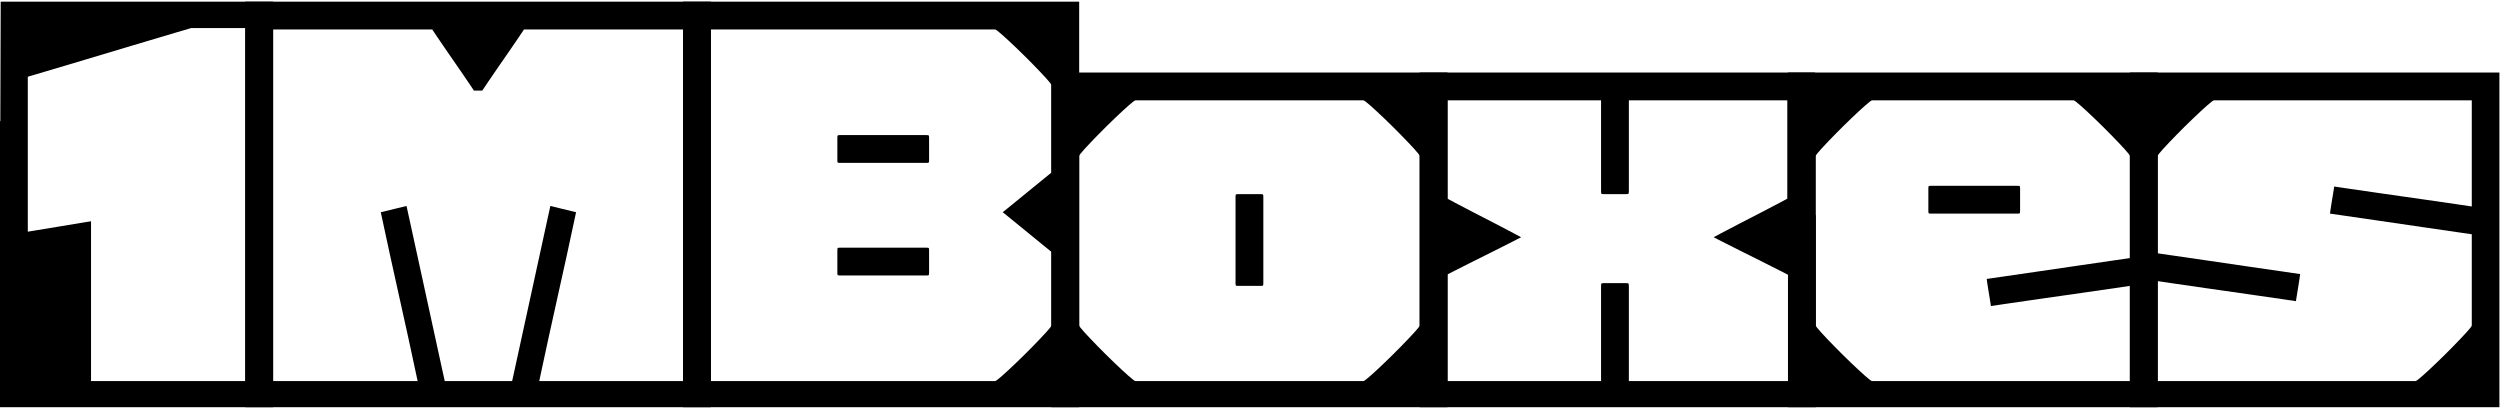
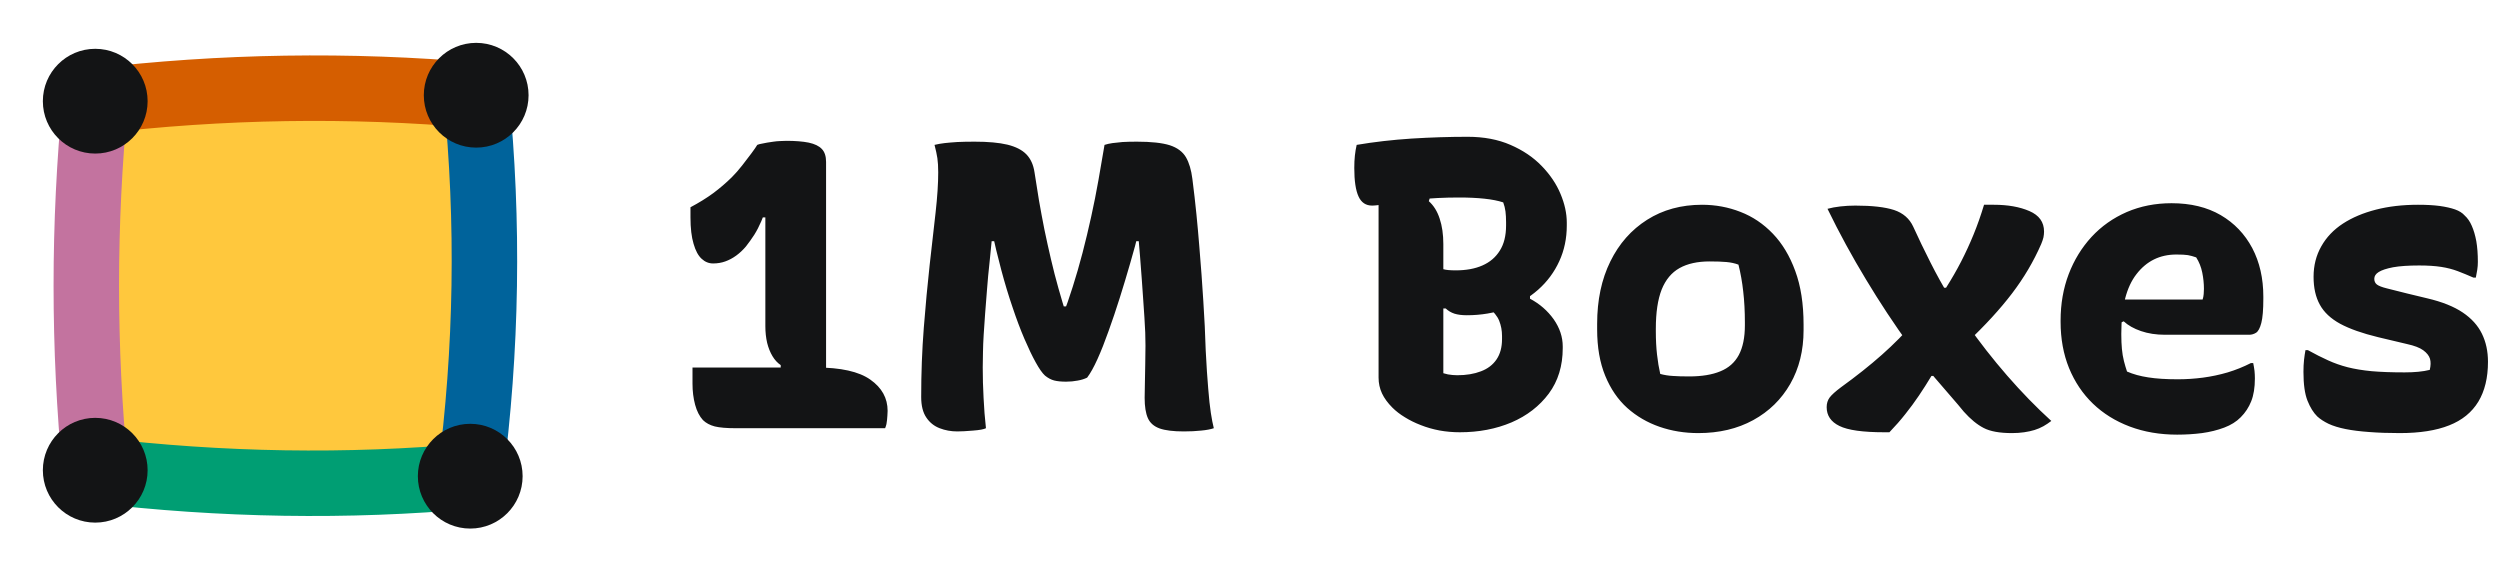
- <svg xmlns="http://www.w3.org/2000/svg" clip-rule="evenodd" fill-rule="evenodd" stroke-linejoin="round" stroke-miterlimit="2" viewBox="0 0 1499 245">
-   <clipPath id="a">
-     <path clip-rule="evenodd" d="m0-0h2625.42v244.167h-2625.42z" />
-   </clipPath>
-   <g transform="scale(.57082 1)">
-     <path d="m0-0h2625.42v244.167h-2625.42z" fill="none" />
-     <g clip-path="url(#a)">
-       <g fill-rule="nonzero" transform="matrix(1.75186 0 0 1 -2105.93 -659.908)">
-         <path d="m1365.86 801.325v103.75h-65c-.97-2.084-1.46-4.862-1.46-8.334s.49-6.25 1.46-8.333h48.33v-87.083zm0 25.416h-16.67v-87.5h16.67zm-163.75-26.25.42-139.583h163.33v105h-16.67v-89.167h-32.5s-3.3.972-9.89 2.917c-6.6 1.944-14.76 4.375-24.48 7.292-9.73 2.916-19.45 5.833-29.17 8.75-9.72 2.916-17.88 5.347-24.48 7.291-6.6 1.945-9.89 2.917-9.89 2.917v94.583zm100 104.584h-100v-172.5h16.67v66.25s1.9-.313 5.72-.938 8.23-1.354 13.23-2.187c5-.834 9.41-1.563 13.23-2.188s5.73-.937 5.73-.937v95.833h45.42z" />
-         <path d="m1628.36 826.741h-16.67v-87.5h16.67zm-279.17 0v-87.5h16.67v87.5zm139.59-165.833c.27 3.333.52 6.771.72 10.312.21 3.542.35 7.153.42 10.834.07 3.68.11 7.361.11 11.041 0 3.681-.11 7.292-.32 10.834-.21 3.541-.52 6.979-.93 10.312h-2.5s-.84-1.25-2.5-3.75c-1.67-2.5-3.75-5.555-6.25-9.166-2.5-3.612-5-7.223-7.5-10.834s-4.59-6.666-6.25-9.166c-1.67-2.5-2.5-3.75-2.5-3.75h-95.42v99.583h-16.67v-116.25zm-139.59 123.75h16.67v103.75h127.08v16.667h-143.75zm279.17 0v120.417h-143.75v-16.667h127.08v-103.75zm-139.58-123.75h139.58v116.25h-16.67v-99.583h-95.41s-.84 1.25-2.5 3.75c-1.67 2.5-3.75 5.555-6.25 9.166s-5 7.222-7.5 10.834c-2.5 3.611-4.59 6.666-6.25 9.166-1.67 2.5-2.5 3.75-2.5 3.75h-2.5c-.42-3.333-.73-6.771-.94-10.312-.21-3.542-.31-7.153-.31-10.834 0-3.68.03-7.361.1-11.041.07-3.681.21-7.292.42-10.834.2-3.541.45-6.979.73-10.312zm-20 227.5-5.84 7.5-10.41-7.5s-.53-2.431-1.57-7.292-2.39-11.146-4.06-18.854-3.47-15.868-5.42-24.479c-1.94-8.611-3.75-16.771-5.41-24.479-1.67-7.709-3.02-13.993-4.07-18.854-1.04-4.862-1.56-7.292-1.56-7.292l15.42-3.75s.55 2.535 1.67 7.604c1.11 5.07 2.53 11.597 4.27 19.583 1.73 7.987 3.57 16.424 5.52 25.313 1.94 8.889 3.78 17.326 5.52 25.312 1.73 7.987 3.16 14.514 4.27 19.584 1.11 5.069 1.67 7.604 1.67 7.604zm40.41 0s.56-2.535 1.67-7.604c1.11-5.07 2.53-11.597 4.27-19.584 1.74-7.986 3.57-16.423 5.52-25.312 1.94-8.889 3.78-17.326 5.52-25.313 1.74-7.986 3.16-14.513 4.27-19.583 1.11-5.069 1.67-7.604 1.67-7.604l15.42 3.75s-.53 2.43-1.57 7.292c-1.04 4.861-2.39 11.145-4.06 18.854-1.67 7.708-3.47 15.868-5.42 24.479-1.94 8.611-3.75 16.771-5.41 24.479-1.67 7.708-3.02 13.993-4.07 18.854-1.04 4.861-1.56 7.292-1.56 7.292l-10.41 7.5z" />
-         <path d="m1611.69 826.741v-87.5h16.67v87.5zm237.5-37.916v116.25h-121.66v-16.667h71.25c.41 0 1.8-1.042 4.16-3.125s5.21-4.722 8.54-7.917c3.34-3.194 6.6-6.423 9.8-9.687 3.19-3.264 5.86-6.077 8.02-8.438 2.15-2.361 3.23-3.75 3.23-4.166v-66.25zm0-11.667h-16.66v-66.25c0-.417-1.08-1.806-3.23-4.167-2.16-2.361-4.83-5.173-8.02-8.437-3.2-3.264-6.46-6.493-9.8-9.688-3.33-3.194-6.18-5.833-8.54-7.916-2.36-2.084-3.75-3.125-4.16-3.125h-71.25v-16.667h121.66zm-45.83 10s1.46-1.181 4.37-3.542c2.92-2.361 6.32-5.139 10.21-8.333 3.89-3.195 7.29-5.972 10.21-8.333 2.92-2.362 4.38-3.542 4.38-3.542v-20.833h16.66v89.166h-16.66v-20.833s-1.46-1.181-4.38-3.542-6.32-5.139-10.21-8.333c-3.89-3.195-7.29-5.972-10.21-8.333-2.91-2.362-4.37-3.542-4.37-3.542zm-191.67 1.667h16.67v99.583h105v16.667h-121.67zm0-11.667v-116.25h121.67v16.667h-105v99.583zm145.84-36.25c.83 0 1.31.069 1.45.208s.21.625.21 1.459v13.333c0 .833-.07 1.319-.21 1.458s-.62.209-1.45.209h-51.67c-.83 0-1.32-.07-1.46-.209s-.21-.625-.21-1.458v-13.333c0-.834.07-1.32.21-1.459s.63-.208 1.46-.208zm0 84.167h-51.67c-.83 0-1.32-.07-1.46-.209s-.21-.625-.21-1.458v-13.333c0-.834.07-1.32.21-1.459s.63-.208 1.46-.208h51.67c.83 0 1.31.069 1.45.208s.21.625.21 1.459v13.333c0 .833-.07 1.319-.21 1.458s-.62.209-1.45.209z" />
-         <path d="m2070.03 851.741h-16.67v-95.833h16.67zm0-62.916v116.25h-121.67v-16.667h71.25c.42 0 1.8-1.042 4.17-3.125 2.36-2.083 5.2-4.722 8.54-7.917 3.33-3.194 6.59-6.423 9.79-9.687 3.19-3.264 5.87-6.077 8.02-8.438s3.23-3.75 3.23-4.166v-66.25zm0 30.833h-16.67v-66.25c0-.417-1.08-1.806-3.23-4.167s-4.83-5.173-8.02-8.437c-3.2-3.264-6.46-6.493-9.79-9.688-3.34-3.194-6.18-5.833-8.54-7.916-2.37-2.084-3.75-3.125-4.17-3.125h-71.25v-16.667h121.67zm-127.09 10v-51.667c0-.833.07-1.319.21-1.458s.63-.208 1.46-.208h13.33c.84 0 1.32.069 1.46.208s.21.625.21 1.458v51.667c0 .833-.07 1.319-.21 1.458s-.62.209-1.46.209h-13.33c-.83 0-1.32-.07-1.46-.209s-.21-.625-.21-1.458zm-110.41 22.083v-95.833h16.66v95.833zm0-62.916h16.66v66.25c0 .416 1.08 1.805 3.23 4.166s4.83 5.174 8.02 8.438c3.2 3.264 6.46 6.493 9.79 9.687 3.34 3.195 6.18 5.834 8.55 7.917 2.36 2.083 3.75 3.125 4.16 3.125h71.25v16.667h-121.66zm0 30.833v-116.25h121.66v16.667h-71.25c-.41 0-1.8 1.041-4.16 3.125-2.37 2.083-5.21 4.722-8.55 7.916-3.33 3.195-6.59 6.424-9.79 9.688-3.19 3.264-5.87 6.076-8.02 8.437s-3.23 3.75-3.23 4.167v66.25z" />
-         <path d="m2290.44 819.658h-16.66v-99.583h-105v-16.667h121.66zm-237.08 0v-116.25h121.67v16.667h-105v99.583zm0-30.833h16.67v99.583h105v16.667h-121.67zm237.5 0v116.25h-121.67v-16.667h105v-99.583zm-112.08 42.5v56.77c0 .209-.08.382-.21.521-.14.139-.32.209-.52.209h-15.21c-.21 0-.39-.07-.52-.209-.14-.139-.21-.312-.21-.521v-56.77c0-.556.03-.938.1-1.146.07-.209.21-.347.42-.417.21-.069.59-.104 1.15-.104h13.33c.55 0 .94.035 1.14.104.21.07.35.208.42.417.07.208.11.59.11 1.146zm0-56.667c0 .555-.04.937-.11 1.146-.07.208-.21.347-.42.416-.2.07-.59.105-1.14.105h-13.33c-.56 0-.94-.035-1.15-.105-.21-.069-.35-.208-.42-.416-.07-.209-.1-.591-.1-1.146v-56.771c0-.208.07-.382.21-.521.13-.139.31-.208.52-.208h15.21c.2 0 .38.069.52.208.13.139.21.313.21.521zm-109.17 50c-.97-5-1.74-9.41-2.29-13.229-.56-3.82-.84-7.361-.84-10.625s.28-6.667.84-10.209c.55-3.541 1.32-7.465 2.29-11.77 0 0 1.49.798 4.48 2.395 2.98 1.598 6.7 3.542 11.14 5.834 4.45 2.291 8.89 4.583 13.34 6.875 4.44 2.291 8.16 4.236 11.14 5.833 2.99 1.597 4.48 2.396 4.48 2.396s-1.49.764-4.48 2.292c-2.98 1.527-6.7 3.402-11.14 5.625-4.45 2.222-8.89 4.444-13.34 6.666-4.44 2.222-8.16 4.097-11.14 5.625-2.99 1.528-4.48 2.292-4.48 2.292zm204.58 0s-1.49-.764-4.48-2.292c-2.98-1.528-6.7-3.403-11.14-5.625-4.45-2.222-8.89-4.444-13.34-6.666-4.44-2.223-8.16-4.098-11.14-5.625-2.99-1.528-4.48-2.292-4.48-2.292s1.49-.799 4.48-2.396c2.98-1.597 6.7-3.542 11.14-5.833 4.45-2.292 8.89-4.584 13.34-6.875 4.44-2.292 8.16-4.236 11.14-5.834 2.99-1.597 4.48-2.395 4.48-2.395 1.11 4.305 1.91 8.229 2.4 11.77.48 3.542.73 6.945.73 10.209s-.25 6.805-.73 10.625c-.49 3.819-1.29 8.229-2.4 13.229z" />
-         <path d="m2274.19 819.658v-116.25h113.34v16.667h-62.92c-.42 0-1.81 1.041-4.17 3.125-2.36 2.083-5.21 4.722-8.54 7.916-3.33 3.195-6.6 6.424-9.79 9.688-3.2 3.264-5.87 6.076-8.02 8.437-2.16 2.361-3.23 3.75-3.23 4.167v66.25zm0-63.333h16.67v95.833h-16.67zm0 32.5h16.67v66.25c0 .416 1.07 1.805 3.23 4.166 2.15 2.361 4.82 5.174 8.02 8.438 3.19 3.264 6.46 6.493 9.79 9.687 3.33 3.195 6.18 5.834 8.54 7.917s3.75 3.125 4.17 3.125h62.92v16.667h-113.34zm221.67 30.833h-16.67v-66.25c0-.417-1.07-1.806-3.23-4.167-2.15-2.361-4.82-5.173-8.02-8.437-3.19-3.264-6.46-6.493-9.79-9.688-3.33-3.194-6.18-5.833-8.54-7.916-2.36-2.084-3.75-3.125-4.17-3.125h-62.91v-16.667h113.33zm0-18.333v103.75h-113.33v-16.667h96.66v-87.083zm-84.17-30c.84 0 1.32.069 1.46.208s.21.625.21 1.458v13.334c0 .833-.07 1.319-.21 1.458s-.62.208-1.46.208h-51.66c-.84 0-1.33-.069-1.46-.208-.14-.139-.21-.625-.21-1.458v-13.334c0-.833.07-1.319.21-1.458.13-.139.62-.208 1.46-.208zm75.42 65.833h-7.92v-5.833s-2.81.416-8.44 1.25c-5.62.833-12.57 1.84-20.83 3.02-8.26 1.181-16.53 2.362-24.79 3.542-8.26 1.181-15.21 2.188-20.83 3.021-5.63.833-8.44 1.25-8.44 1.25s-.04-.278-.11-.833c-.07-.556-.2-1.424-.41-2.605-.21-1.18-.45-2.673-.73-4.479-.28-1.805-.52-3.333-.73-4.583s-.35-2.188-.42-2.813-.1-.937-.1-.937 2.88-.417 8.64-1.25c5.77-.833 12.92-1.875 21.46-3.125s17.09-2.5 25.63-3.75 15.69-2.292 21.46-3.125c5.76-.833 8.64-1.25 8.64-1.25v-7.917h7.92z" />
-         <path d="m2700.86 788.825v116.25h-113.33v-16.667h62.91c.42 0 1.81-1.042 4.17-3.125s5.21-4.722 8.54-7.917c3.33-3.194 6.6-6.423 9.79-9.687 3.2-3.264 5.87-6.077 8.02-8.438 2.16-2.361 3.23-3.75 3.23-4.166v-66.25zm-221.67 30.833v-116.25h113.34v16.667h-62.92c-.42 0-1.81 1.041-4.17 3.125-2.36 2.083-5.21 4.722-8.54 7.916-3.33 3.195-6.6 6.424-9.79 9.688-3.2 3.264-5.87 6.076-8.02 8.437-2.16 2.361-3.23 3.75-3.23 4.167v66.25zm221.67-12.5h-16.67v-87.083h-96.66v-16.667h113.33zm-221.67-5.833h16.67v87.083h96.67v16.667h-113.34zm8.34 32.916v-30.416h7.91v7.916s2.88.417 8.65 1.25c5.76.834 12.91 1.875 21.46 3.125l25.62 3.75c8.54 1.25 15.7 2.292 21.46 3.125 5.76.834 8.65 1.25 8.65 1.25s-.04.313-.11.938-.21 1.562-.42 2.812c-.2 1.25-.45 2.778-.72 4.584-.28 1.805-.53 3.298-.73 4.479-.21 1.18-.35 2.048-.42 2.604-.07.555-.1.833-.1.833s-2.82-.416-8.44-1.25c-5.63-.833-12.57-1.84-20.84-3.021-8.26-1.18-16.52-2.361-24.79-3.541-8.26-1.181-15.21-2.188-20.83-3.021-5.63-.833-8.44-1.25-8.44-1.25v5.833zm205.41-56.25v30.417h-7.91v-7.917s-2.89-.416-8.65-1.25c-5.76-.833-12.92-1.875-21.46-3.125s-17.08-2.5-25.62-3.75c-8.55-1.25-15.7-2.291-21.46-3.125-5.77-.833-8.65-1.25-8.65-1.25s.04-.312.11-.937.2-1.563.41-2.813.45-2.778.73-4.583c.28-1.806.52-3.299.73-4.479.21-1.181.35-2.049.42-2.604.07-.556.1-.834.1-.834s2.81.417 8.44 1.25c5.62.834 12.57 1.841 20.83 3.021 8.27 1.181 16.53 2.361 24.79 3.542 8.27 1.18 15.21 2.187 20.84 3.021 5.62.833 8.44 1.25 8.44 1.25v-5.834z" />
-       </g>
+ <svg xmlns="http://www.w3.org/2000/svg" width="210" height="48" viewBox="0 0 210 48" role="img">
+   <g transform="translate(0 0)">
+     <rect x="9" y="9" width="30" height="30" rx="2" fill="#FFC83D" />
+     <g fill="none" stroke-width="5.5" stroke-linecap="round">
+       <path d="M8 8.5Q24 6.6 40 8" stroke="#D55E00" />
+       <path d="M40 8Q41.6 24 39.5 40" stroke="#00639B" />
+       <path d="M39.5 40Q24 41.4 8 39.5" stroke="#009E73" />
+       <path d="M8 39.5Q6.5 24 8 8.5" stroke="#C3739F" />
+     </g>
+     <g fill="#131415">
+       <circle cx="8" cy="8.5" r="4.4" />
+       <circle cx="40" cy="8" r="4.4" />
+       <circle cx="39.5" cy="40" r="4.4" />
+       <circle cx="8" cy="39.5" r="4.4" />
    </g>
  </g>
+   <path transform="translate(55.45 35.97)" fill="#131415" d="M8.16-23.80L8.16-23.80Q8.33-23.87 8.53-23.90Q8.74-23.94 8.99-23.99Q9.25-24.04 9.52-24.07Q9.79-24.11 10.06-24.12Q10.34-24.14 10.61-24.14L10.61-24.14Q11.73-24.14 12.48-23.99Q13.23-23.83 13.58-23.46Q13.94-23.09 13.94-22.37L13.94-22.37Q13.94-21.01 13.94-19.70Q13.94-18.39 13.94-17.12Q13.94-15.84 13.94-14.60Q13.94-13.36 13.94-12.10Q13.94-10.85 13.94-9.55Q13.94-8.26 13.94-6.92Q13.94-5.58 13.94-4.15L13.94-4.15L10.13-4.15L10.13-5.30Q9.72-5.58 9.44-6.05Q9.15-6.53 8.99-7.17Q8.84-7.82 8.84-8.57L8.84-8.57Q8.84-9.25 8.84-9.93Q8.84-10.61 8.84-11.29Q8.84-11.97 8.84-12.68Q8.84-13.40 8.84-14.13Q8.84-14.86 8.84-15.62Q8.84-16.39 8.84-17.20Q8.84-18.02 8.84-18.87L8.84-18.87L9.79-17.71L7.68-17.71L9.04-18.84Q8.77-18.02 8.50-17.39Q8.23-16.76 7.91-16.25Q7.58-15.74 7.21-15.27L7.21-15.27Q6.83-14.82 6.39-14.50Q5.95-14.18 5.47-14.01Q5.00-13.84 4.45-13.84L4.45-13.84Q3.91-13.84 3.49-14.23Q3.06-14.62 2.81-15.49Q2.55-16.35 2.55-17.71L2.55-17.71L2.55-18.56Q3.64-19.14 4.47-19.75Q5.30-20.37 6.02-21.08L6.02-21.08Q6.46-21.52 6.89-22.07Q7.31-22.61 7.67-23.09Q8.02-23.56 8.16-23.80ZM2.72-5.10L2.72-5.10Q2.82-5.10 3.25-5.10Q3.67-5.10 4.35-5.10Q5.03-5.10 5.88-5.10Q6.73-5.10 7.68-5.10Q8.64-5.10 9.59-5.10Q10.54-5.10 11.44-5.10Q12.34-5.10 13.09-5.10L13.09-5.10Q16.22-5.10 17.66-4.08Q19.11-3.06 19.11-1.46L19.11-1.46Q19.11-1.26 19.09-1.05Q19.07-0.85 19.06-0.68Q19.04-0.51 19.01-0.34Q18.97-0.17 18.90 0L18.90 0Q18.80 0 18.26 0Q17.71 0 16.81 0Q15.91 0 14.82 0Q13.74 0 12.55 0Q11.36 0 10.20 0Q9.04 0 8.06 0Q7.07 0 6.36 0L6.36 0Q5.20 0 4.59-0.15Q3.98-0.31 3.60-0.68L3.60-0.68Q3.16-1.16 2.94-1.97Q2.72-2.79 2.72-3.74L2.72-3.74Q2.72-3.91 2.72-4.06Q2.72-4.22 2.72-4.35Q2.72-4.49 2.72-4.61Q2.72-4.73 2.72-4.85Q2.72-4.96 2.72-5.10ZM27.37 0L27.37 0Q27.10 0.14 26.28 0.20Q25.47 0.27 24.96 0.27L24.96 0.27Q24.17 0.27 23.48 0Q22.78-0.27 22.36-0.90Q21.93-1.53 21.93-2.62L21.93-2.62Q21.93-5.64 22.15-8.45Q22.37-11.25 22.64-13.70Q22.92-16.15 23.14-18.12Q23.36-20.09 23.36-21.49L23.36-21.49Q23.36-22.20 23.29-22.68Q23.22-23.15 23.05-23.80L23.05-23.80Q23.46-23.90 23.90-23.95Q24.34-24.00 24.96-24.04Q25.57-24.07 26.42-24.07L26.42-24.07Q28.12-24.07 29.17-23.82Q30.23-23.56 30.77-23.00Q31.31-22.44 31.45-21.49L31.45-21.49Q31.62-20.37 31.82-19.16Q32.03-17.95 32.28-16.69Q32.54-15.44 32.83-14.20Q33.12-12.95 33.46-11.75Q33.80-10.54 34.17-9.38L34.17-9.38L33.05-10.23L35.19-10.23L33.80-9.42Q34.24-10.54 34.66-11.88Q35.09-13.23 35.48-14.72Q35.87-16.22 36.21-17.77Q36.55-19.31 36.82-20.84Q37.09-22.37 37.33-23.80L37.33-23.80Q37.64-23.90 38.00-23.95Q38.35-24.00 38.84-24.04Q39.34-24.07 40.05-24.07L40.05-24.07Q41.85-24.07 42.81-23.77Q43.76-23.46 44.17-22.76Q44.57-22.07 44.71-20.94L44.71-20.94Q44.91-19.38 45.05-17.97Q45.19-16.56 45.29-15.30Q45.39-14.04 45.48-12.89Q45.56-11.73 45.63-10.66Q45.70-9.59 45.75-8.57Q45.80-7.55 45.83-6.53L45.83-6.53Q45.93-4.59 46.04-3.33Q46.14-2.07 46.26-1.29Q46.38-0.51 46.51 0L46.51 0Q46.10 0.14 45.44 0.20Q44.78 0.27 44.00 0.27L44.00 0.27Q42.67 0.27 41.96 0.02Q41.24-0.24 40.97-0.85Q40.70-1.46 40.70-2.55L40.70-2.55Q40.70-2.96 40.72-3.72Q40.73-4.49 40.75-5.36Q40.77-6.22 40.77-6.94L40.77-6.94Q40.77-7.45 40.75-8.04Q40.73-8.64 40.68-9.32Q40.63-10.00 40.58-10.79Q40.53-11.59 40.46-12.51Q40.39-13.43 40.31-14.48Q40.22-15.54 40.12-16.73L40.12-16.73L40.90-15.71L38.76-15.71L40.22-16.59Q39.92-15.33 39.49-13.87Q39.07-12.41 38.61-10.95Q38.15-9.49 37.67-8.16Q37.20-6.83 36.74-5.81Q36.28-4.79 35.87-4.25L35.87-4.25Q35.53-4.08 35.07-4.00Q34.61-3.91 34.10-3.91L34.10-3.91Q33.49-3.91 33.10-4.01Q32.71-4.11 32.33-4.42L32.33-4.42Q31.99-4.73 31.55-5.53Q31.11-6.32 30.60-7.51Q30.09-8.70 29.60-10.17Q29.10-11.63 28.66-13.28Q28.22-14.93 27.85-16.63L27.85-16.63L29.27-15.71L27.13-15.71L27.95-16.73Q27.81-15.27 27.68-14.01Q27.54-12.75 27.46-11.66Q27.37-10.57 27.30-9.62Q27.23-8.67 27.18-7.87Q27.13-7.07 27.12-6.39Q27.10-5.71 27.10-5.10L27.10-5.10Q27.10-3.84 27.17-2.55Q27.23-1.26 27.37 0ZM67.18 0.34L67.18 0.34Q66.30 0.34 65.47 0.19Q64.63 0.03 63.90-0.26Q63.17-0.54 62.56-0.92Q61.95-1.29 61.51-1.73L61.51-1.73Q60.93-2.31 60.64-2.92Q60.35-3.54 60.35-4.25L60.35-4.25Q60.35-6.26 60.35-8.25Q60.35-10.23 60.35-12.21Q60.35-14.18 60.35-16.17Q60.35-18.16 60.35-20.16L60.35-20.16L64.91-20.16L64.57-19.07Q65.18-18.53 65.48-17.61Q65.79-16.69 65.79-15.47L65.79-15.47Q65.79-14.11 65.79-12.75Q65.79-11.39 65.79-10.05Q65.79-8.70 65.79-7.34Q65.79-5.98 65.79-4.62L65.79-4.62Q65.99-4.56 66.18-4.52Q66.37-4.49 66.56-4.47Q66.74-4.45 66.95-4.45L66.95-4.45Q68.10-4.45 68.95-4.78Q69.80-5.10 70.26-5.78Q70.72-6.46 70.72-7.48L70.72-7.48L70.72-7.75Q70.72-8.43 70.48-9.03Q70.24-9.62 69.56-10.15Q68.88-10.68 67.52-11.19L67.52-11.19L67.18-11.19L67.18-12.27L73.07-11.53L73.07-10.88Q74.29-10.23 75.06-9.15Q75.82-8.06 75.82-6.87L75.82-6.87L75.82-6.73Q75.82-4.49 74.65-2.91Q73.47-1.33 71.52-0.49Q69.56 0.34 67.18 0.34ZM58.51-23.80L58.51-23.80Q60.69-24.17 63.12-24.33Q65.55-24.48 67.83-24.48L67.83-24.48Q69.87-24.48 71.43-23.80Q73.00-23.12 74.05-22.03Q75.11-20.94 75.63-19.69Q76.16-18.43 76.16-17.27L76.16-17.27L76.16-17.03Q76.16-15.40 75.53-14.03Q74.90-12.65 73.75-11.63Q72.59-10.61 71.08-10.05Q69.56-9.49 67.76-9.49L67.76-9.49Q67.15-9.49 66.73-9.62Q66.30-9.76 65.99-10.06L65.99-10.06L65.04-10.06L65.04-13.70Q65.52-13.43 65.82-13.35Q66.13-13.26 66.84-13.26L66.84-13.26Q68.14-13.26 69.07-13.67Q70.01-14.08 70.53-14.91Q71.06-15.74 71.06-17.03L71.06-17.03L71.06-17.31Q71.06-17.82 71.01-18.21Q70.96-18.60 70.82-18.97L70.82-18.97Q70.18-19.18 69.24-19.28Q68.31-19.38 67.12-19.38L67.12-19.38Q65.25-19.38 63.72-19.21Q62.19-19.04 61.18-18.87Q60.18-18.70 59.81-18.70L59.81-18.70Q59.02-18.70 58.67-19.46Q58.31-20.23 58.31-21.86L58.31-21.86Q58.31-22.44 58.36-22.90Q58.41-23.36 58.51-23.80ZM87.52-18.77L87.52-18.77Q89.22-18.77 90.75-18.17Q92.28-17.58 93.47-16.34Q94.66-15.10 95.35-13.21Q96.05-11.32 96.05-8.70L96.05-8.70L96.05-8.23Q96.05-5.68 94.93-3.72Q93.81-1.77 91.82-0.68Q89.83 0.41 87.21 0.41L87.21 0.41Q85.48 0.41 83.95-0.12Q82.42-0.65 81.24-1.70Q80.07-2.75 79.39-4.40Q78.71-6.05 78.71-8.30L78.71-8.30L78.71-8.77Q78.71-11.76 79.82-14.01Q80.92-16.25 82.91-17.51Q84.90-18.77 87.52-18.77ZM88.16-14.01L88.16-14.01Q86.63-14.01 85.63-13.45Q84.63-12.89 84.13-11.65Q83.64-10.40 83.64-8.36L83.64-8.36L83.64-8.13Q83.64-7.07 83.74-6.19Q83.84-5.30 84.01-4.56L84.01-4.56Q84.52-4.42 85.07-4.39Q85.61-4.35 86.43-4.35L86.43-4.35Q88.03-4.35 89.06-4.78Q90.10-5.20 90.61-6.15Q91.12-7.11 91.12-8.64L91.12-8.64L91.12-8.87Q91.12-10.30 90.98-11.49Q90.85-12.68 90.58-13.74L90.58-13.74Q90.13-13.91 89.57-13.96Q89.01-14.01 88.16-14.01ZM98.06-18.43L98.06-18.43Q98.53-18.56 99.14-18.63Q99.76-18.70 100.40-18.70L100.40-18.70Q102.51-18.70 103.65-18.33Q104.79-17.95 105.26-16.93L105.26-16.93Q105.94-15.44 106.71-13.92Q107.47-12.41 108.32-11.02L108.32-11.02L109.75-8.77Q111.35-6.49 113.15-4.42Q114.95-2.35 116.86-0.61L116.86-0.61Q116.55-0.37 116.20-0.17Q115.84 0.03 115.45 0.15Q115.06 0.27 114.58 0.34Q114.10 0.41 113.56 0.41L113.56 0.41Q112.00 0.41 111.18-0.02Q110.36-0.44 109.51-1.39L109.51-1.39Q109.04-1.97 108.53-2.55Q108.02-3.13 107.53-3.71Q107.03-4.28 106.56-4.86L106.56-4.86L104.99-6.90Q103.02-9.62 101.29-12.50Q99.55-15.37 98.06-18.43ZM105.37-8.94L105.37-8.94L108.39-4.39L106.79-4.39Q106.28-3.54 105.74-2.74Q105.20-1.94 104.60-1.19Q104.01-0.44 103.26 0.34L103.26 0.34L102.82 0.34Q100.13 0.34 99.06-0.19Q97.99-0.71 97.99-1.77L97.99-1.77Q97.99-2.24 98.24-2.58Q98.50-2.92 99.18-3.43L99.18-3.43Q101.12-4.83 102.63-6.17Q104.14-7.51 105.37-8.94ZM111.21-18.77L112.03-18.77Q113.80-18.77 115.02-18.24Q116.25-17.71 116.25-16.52L116.25-16.52Q116.25-16.29 116.20-16.03Q116.14-15.78 116.01-15.47L116.01-15.47Q115.06-13.29 113.56-11.32Q112.06-9.35 109.79-7.21L109.79-7.21L106.96-11.80L108.02-11.80Q108.73-12.92 109.29-14.01Q109.85-15.10 110.33-16.27Q110.81-17.44 111.21-18.77L111.21-18.77ZM126.96-18.90L126.96-18.90Q129.37-18.90 131.09-17.90Q132.80-16.90 133.74-15.13Q134.67-13.36 134.67-11.05L134.67-11.05L134.67-10.88Q134.67-9.49 134.50-8.84Q134.33-8.19 134.06-8.02Q133.79-7.85 133.48-7.85L133.48-7.85L126.41-7.85Q125.29-7.85 124.39-8.16Q123.49-8.47 122.94-8.98L122.94-8.98L122.20-8.64L122.40-10.81L129.57-10.81Q129.64-11.02 129.66-11.27Q129.68-11.53 129.68-11.70L129.68-11.70Q129.68-12.38 129.54-13.07Q129.40-13.77 129.03-14.35L129.03-14.35Q128.66-14.48 128.33-14.54Q128.01-14.59 127.36-14.59L127.36-14.59Q125.29-14.59 124.02-12.95Q122.74-11.32 122.74-7.96L122.74-7.96L122.74-7.85Q122.74-7.21 122.79-6.66Q122.84-6.12 122.96-5.64Q123.08-5.17 123.22-4.76L123.22-4.76Q124.00-4.42 125.00-4.27Q126.00-4.11 127.47-4.11L127.47-4.11Q128.55-4.11 129.61-4.25Q130.66-4.39 131.68-4.69Q132.70-5.00 133.62-5.47L133.62-5.47L133.82-5.47Q133.89-5.13 133.93-4.81Q133.96-4.49 133.96-4.18L133.96-4.18Q133.96-3.03 133.65-2.26Q133.35-1.50 132.77-0.92L132.77-0.92Q132.23-0.37 131.38-0.05Q130.53 0.27 129.52 0.41Q128.52 0.54 127.43 0.54L127.43 0.54Q125.26 0.54 123.45-0.14Q121.65-0.82 120.36-2.06Q119.07-3.30 118.35-5.05Q117.64-6.80 117.64-8.94L117.64-8.94L117.64-9.04Q117.64-11.15 118.32-12.94Q119.00-14.72 120.24-16.07Q121.48-17.41 123.20-18.16Q124.92-18.90 126.96-18.90ZM146.54-4.69L146.54-4.69Q147.15-4.69 147.68-4.74Q148.21-4.79 148.65-4.90L148.65-4.90Q148.78-5.44 148.67-5.83Q148.55-6.22 148.10-6.55Q147.66-6.87 146.74-7.07L146.74-7.07L144.30-7.65Q142.32-8.13 141.13-8.77Q139.94-9.42 139.42-10.37Q138.89-11.32 138.89-12.72L138.89-12.72Q138.89-14.14 139.54-15.28Q140.18-16.42 141.36-17.19Q142.53-17.95 144.13-18.36Q145.72-18.77 147.66-18.77L147.66-18.77Q148.72-18.77 149.48-18.67Q150.25-18.56 150.77-18.38Q151.30-18.19 151.57-17.88L151.57-17.88Q151.95-17.54 152.18-17Q152.42-16.46 152.56-15.71Q152.69-14.96 152.69-13.97L152.69-13.97Q152.69-13.63 152.64-13.31Q152.59-12.99 152.52-12.65L152.52-12.65L152.32-12.65Q151.64-12.95 151.01-13.19Q150.38-13.43 149.62-13.55Q148.85-13.67 147.76-13.67L147.76-13.67Q146.40-13.67 145.57-13.52Q144.74-13.36 144.36-13.12Q143.99-12.89 143.99-12.55L143.99-12.55Q143.99-12.24 144.21-12.07Q144.43-11.90 145.03-11.75Q145.62-11.59 146.74-11.32L146.74-11.32L148.44-10.91Q150.31-10.47 151.42-9.72Q152.52-8.98 153.03-7.94Q153.54-6.90 153.54-5.58L153.54-5.58Q153.54-3.57 152.73-2.23Q151.91-0.88 150.28-0.24Q148.65 0.41 146.13 0.41L146.13 0.41Q144.70 0.41 143.57 0.32Q142.43 0.24 141.58 0.07Q140.73-0.10 140.15-0.37Q139.57-0.65 139.20-0.99L139.20-0.99Q138.72-1.46 138.38-2.31Q138.04-3.16 138.04-4.73L138.04-4.73Q138.04-5.30 138.09-5.75Q138.14-6.19 138.21-6.56L138.21-6.56L138.41-6.56Q139.33-6.05 140.11-5.70Q140.90-5.34 141.76-5.12Q142.63-4.90 143.77-4.79Q144.91-4.69 146.54-4.69Z" />
</svg>
